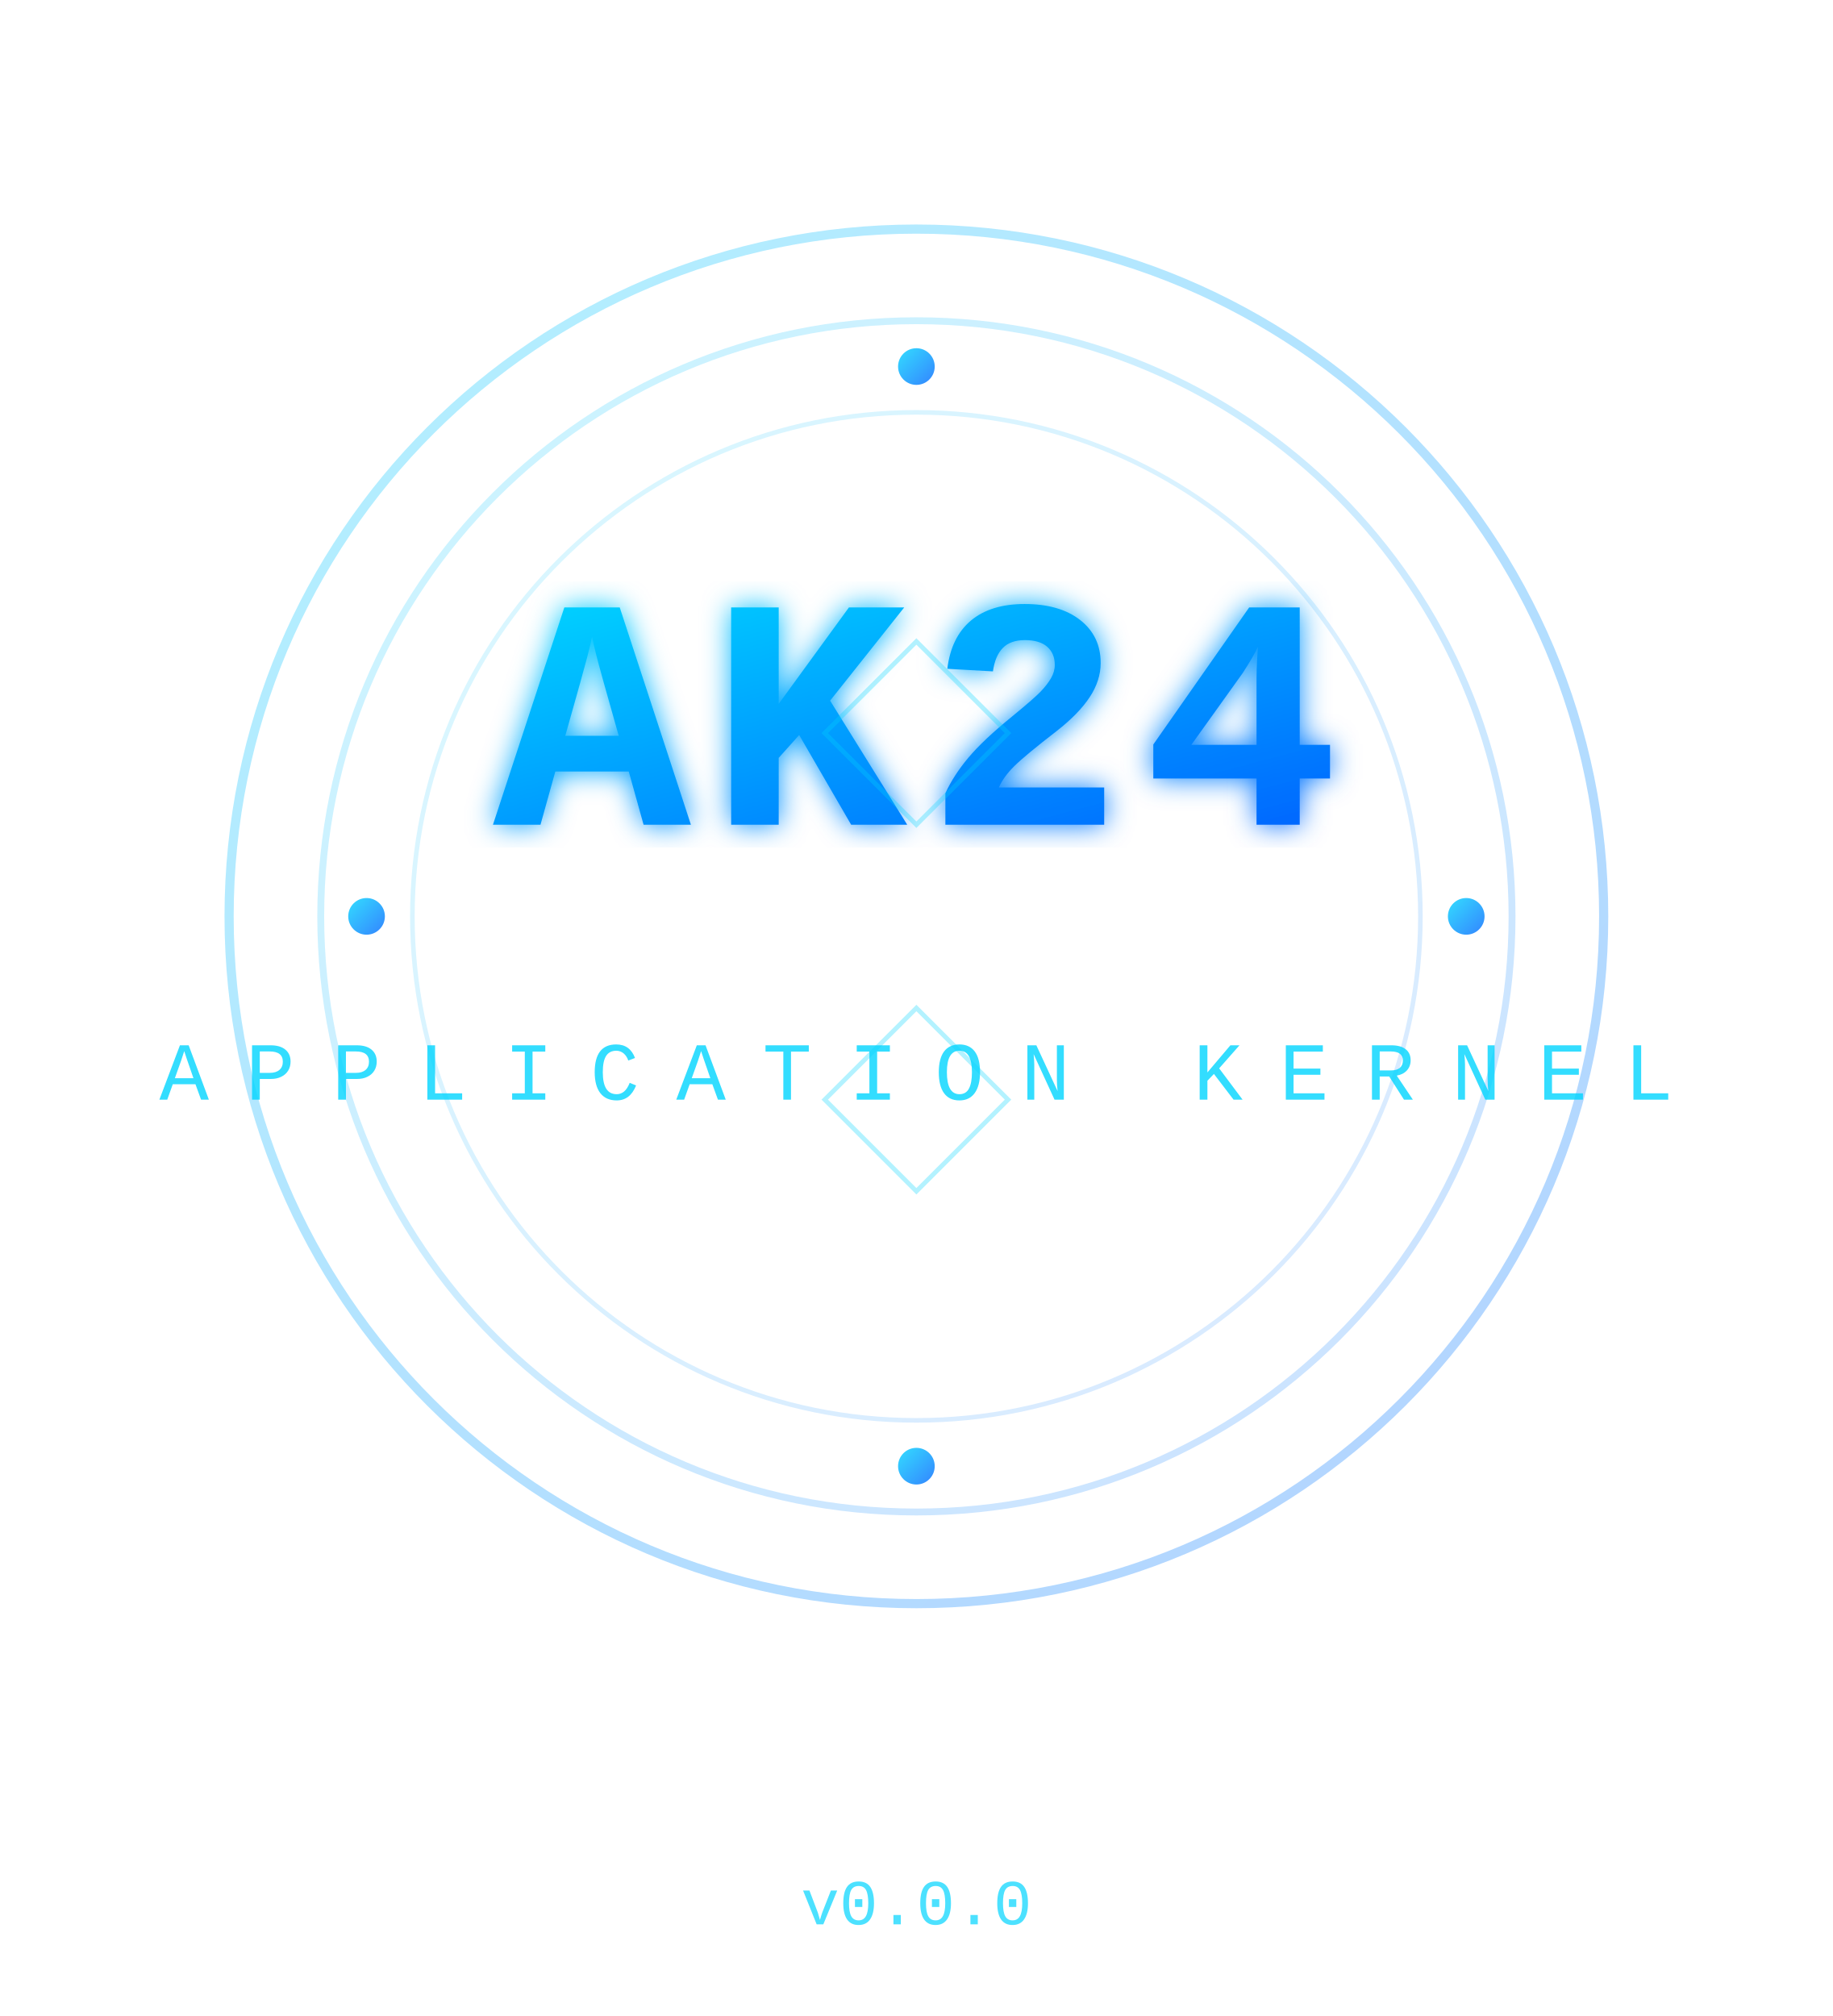
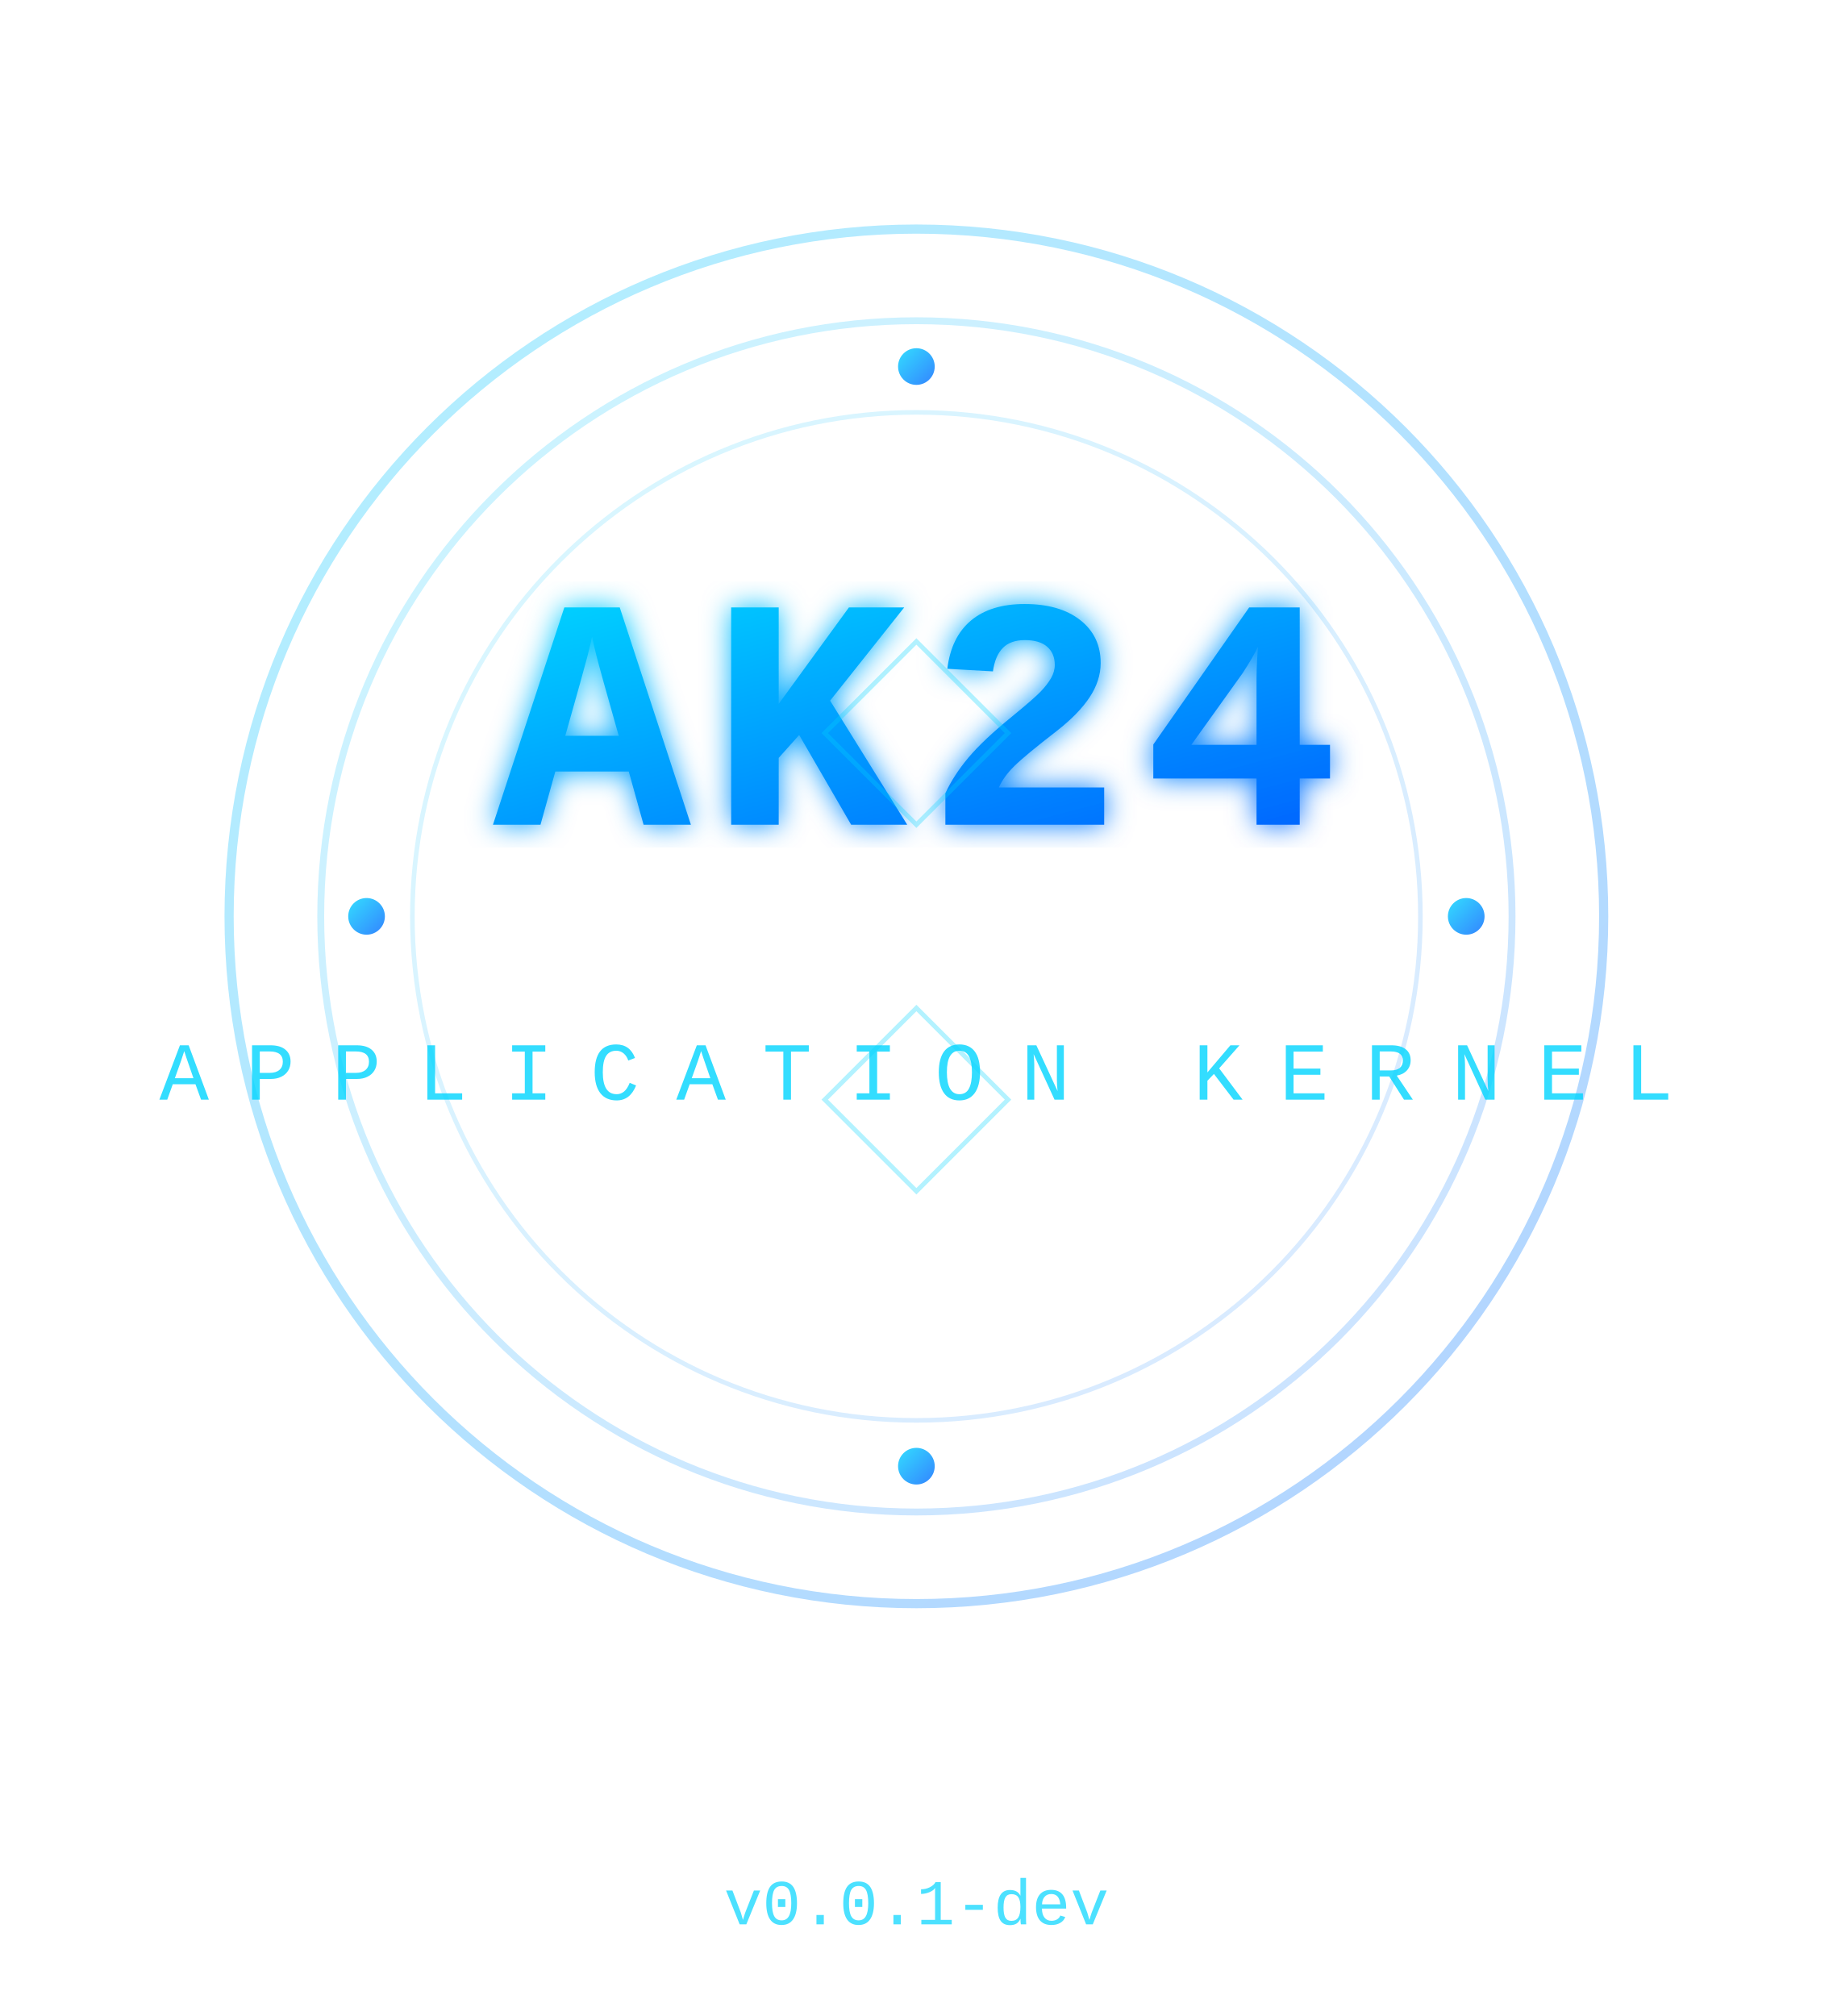
<svg xmlns="http://www.w3.org/2000/svg" width="400" height="440" viewBox="0 0 400 440">
  <defs>
    <linearGradient id="grad1" x1="0%" y1="0%" x2="100%" y2="100%">
      <stop offset="0%" style="stop-color:#00d4ff;stop-opacity:1" />
      <stop offset="100%" style="stop-color:#0066ff;stop-opacity:1" />
    </linearGradient>
    <filter id="glow">
      <feGaussianBlur stdDeviation="3" result="coloredBlur" />
      <feMerge>
        <feMergeNode in="coloredBlur" />
        <feMergeNode in="SourceGraphic" />
      </feMerge>
    </filter>
  </defs>
  <circle cx="200" cy="200" r="150" fill="none" stroke="url(#grad1)" stroke-width="2" opacity="0.3" />
  <circle cx="200" cy="200" r="130" fill="none" stroke="url(#grad1)" stroke-width="1.5" opacity="0.2" />
  <circle cx="200" cy="200" r="110" fill="none" stroke="url(#grad1)" stroke-width="1" opacity="0.15" />
  <g filter="url(#glow)">
    <text x="200" y="180" font-family="monospace, 'Courier New'" font-size="72" font-weight="bold" fill="url(#grad1)" text-anchor="middle" letter-spacing="4">AK24</text>
  </g>
  <text x="200" y="240" font-family="monospace, 'Courier New'" font-size="18" fill="#00d4ff" text-anchor="middle" letter-spacing="8" opacity="0.8">APPLICATION KERNEL</text>
  <g stroke="url(#grad1)" stroke-width="2" fill="none" opacity="0.6">
    <path d="M 80 200 L 120 200" stroke-linecap="round" />
    <path d="M 280 200 L 320 200" stroke-linecap="round" />
    <path d="M 200 80 L 200 120" stroke-linecap="round" />
    <path d="M 200 280 L 200 320" stroke-linecap="round" />
  </g>
  <g fill="url(#grad1)" opacity="0.8">
    <circle cx="80" cy="200" r="4" />
    <circle cx="320" cy="200" r="4" />
    <circle cx="200" cy="80" r="4" />
    <circle cx="200" cy="320" r="4" />
  </g>
  <g stroke="#00d4ff" stroke-width="1" fill="none" opacity="0.3">
    <polygon points="200,140 220,160 200,180 180,160" />
    <polygon points="200,220 220,240 200,260 180,240" />
  </g>
-   <text x="200" y="420" font-family="monospace, 'Courier New'" font-size="14" fill="#00d4ff" text-anchor="middle" opacity="0.7">v0.0.0</text>
+   <text x="200" y="420" font-family="monospace, 'Courier New'" font-size="14" fill="#00d4ff" text-anchor="middle" opacity="0.7">v0.0.1-dev</text>
</svg>
